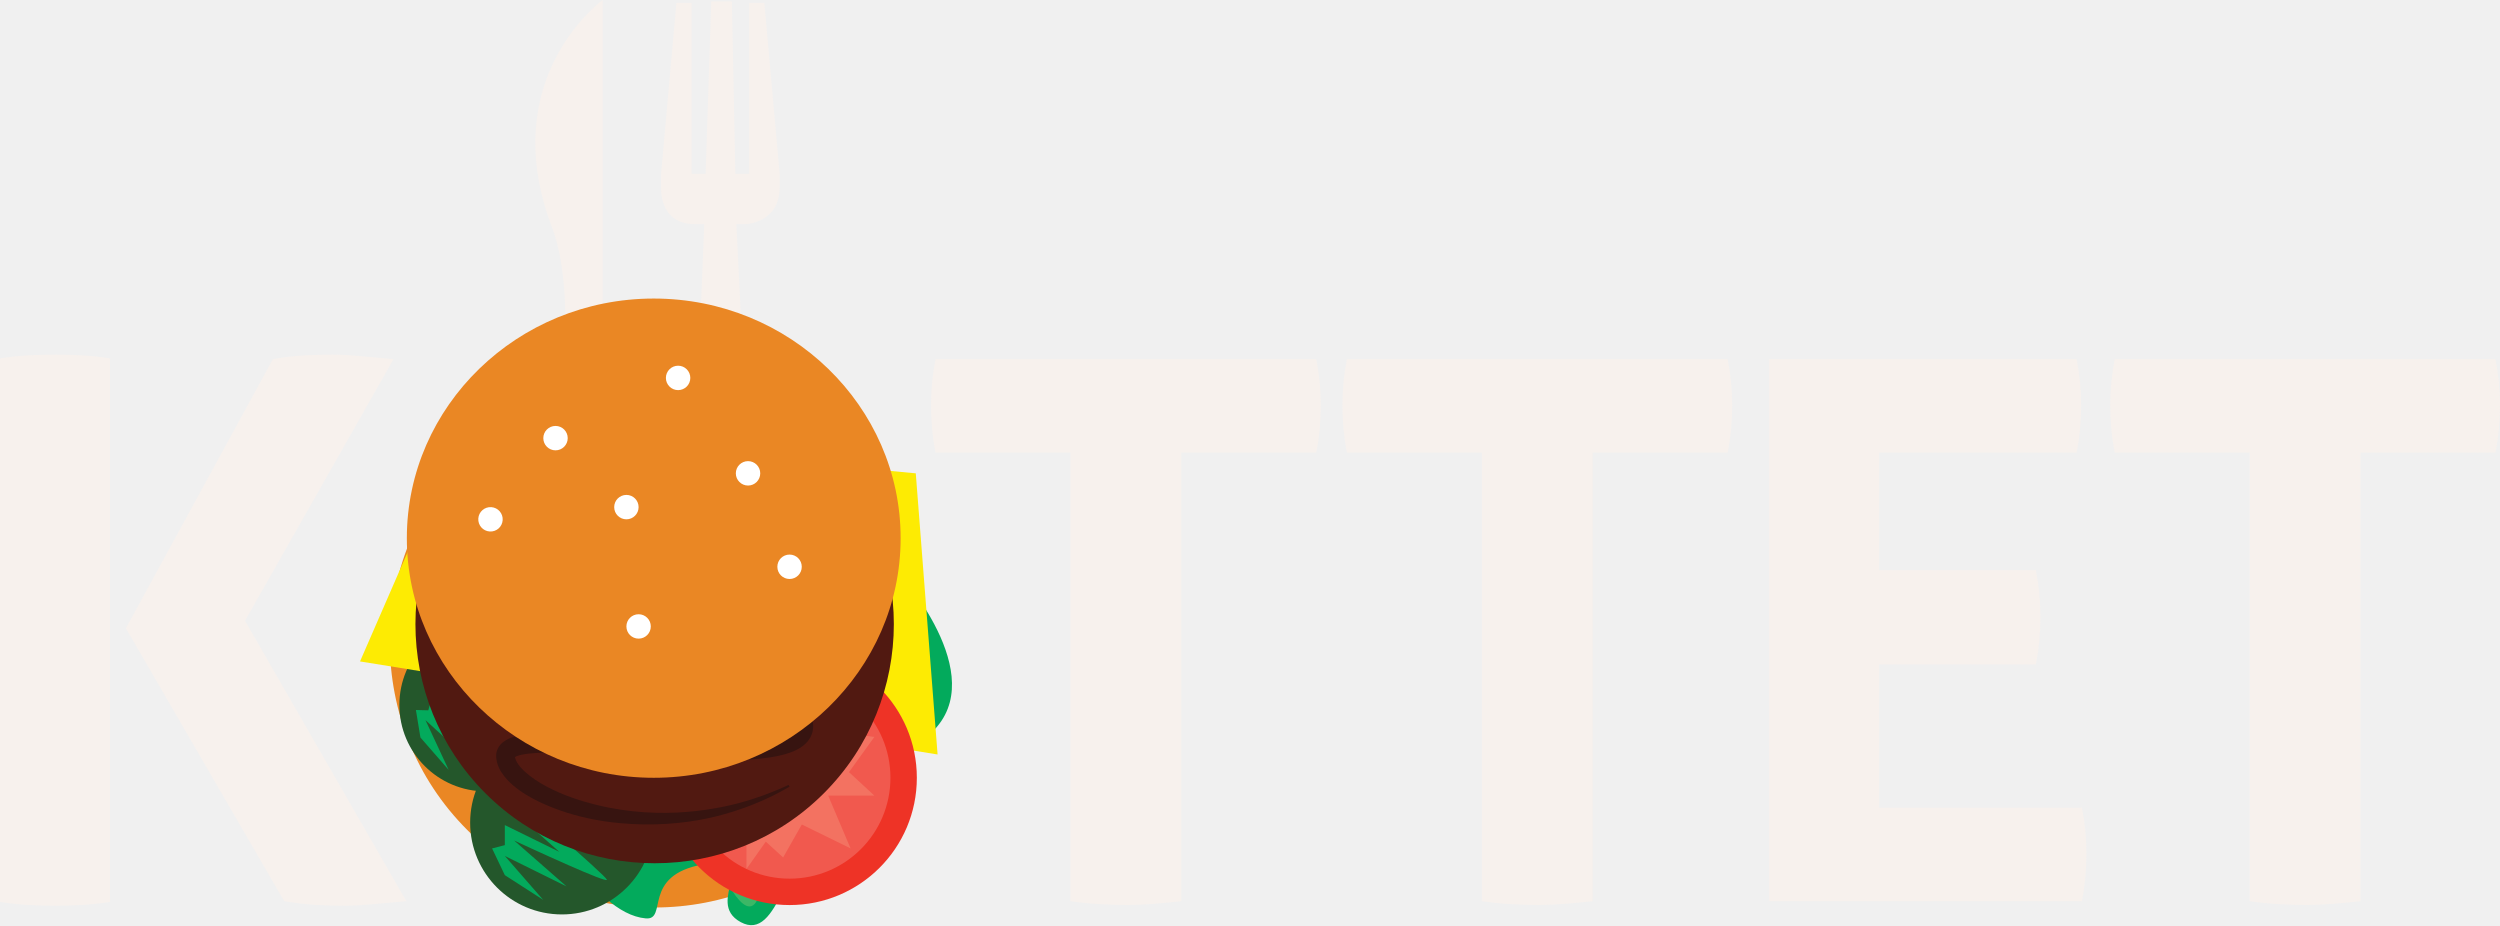
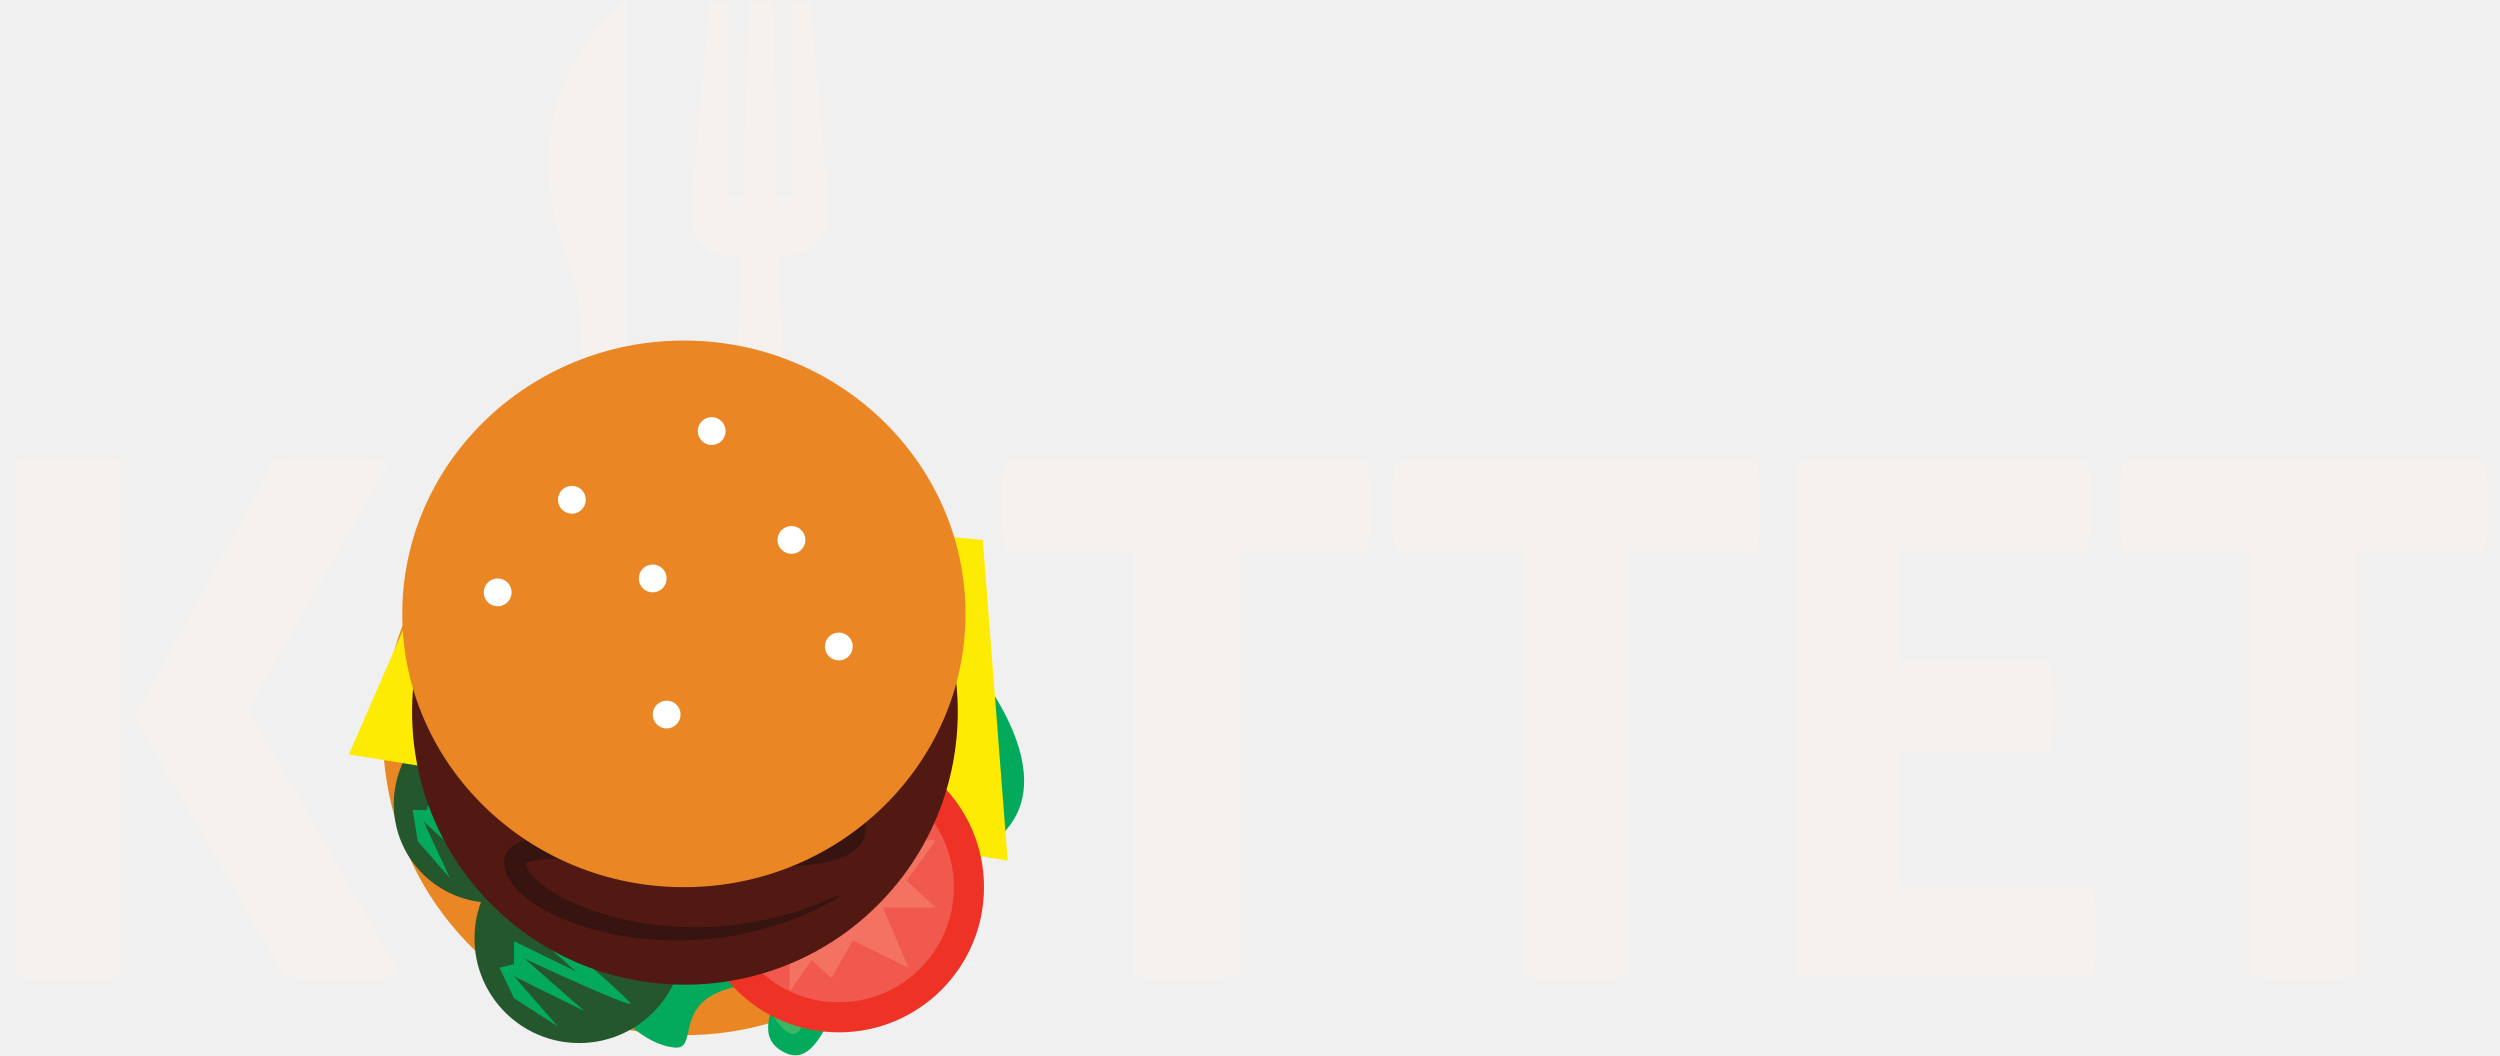
- <svg xmlns="http://www.w3.org/2000/svg" version="1.1" id="Layer_1" x="0px" y="0px" width="495.105px" height="183.225px" viewBox="0 0 495.105 183.225" enable-background="new 0 0 495.105 183.225" xml:space="preserve">
+ <svg xmlns="http://www.w3.org/2000/svg" version="1.1" id="Layer_1" x="0px" y="0px" width="434.055px" height="183.225px" viewBox="8.727 0 434.055 183.225" enable-background="new 8.727 0 434.055 183.225" xml:space="preserve">
  <g>
-     <path fill="#F7F1ED" d="M151.373,0.566l-3.029,0.002l-0.002,33.846h-2.714L144.946,0.29l-4.087,0.003l-1.118,34.122h-2.757V0.568   h-3.029l-3.031,33.846l-0.001,2.69c0,0-0.507,7.285,6.684,7.285c0.663,0.002,1.27,0,1.863,0l-1.396,34.851h9.479l-1.725-34.851   c1.295,0,1.891,0,1.891,0s6.683-0.271,6.685-7.285v-2.69L151.373,0.566z" />
-     <path fill="#F7F1ED" d="M110.712,80.353h8.645V0c0,0-21.3,15.377-10.076,44.902C114.318,58.147,110.712,80.353,110.712,80.353z" />
-     <path fill="#EA8724" d="M166.743,164.38c-20.456,20.455-53.74,20.455-74.195,0c-20.456-20.455-20.456-53.737,0-74.192   c20.455-20.458,53.739-20.458,74.195,0C187.196,110.642,187.196,143.925,166.743,164.38z" />
-     <path fill="#F7F1ED" d="M0,70.975c1.888-0.3,3.731-0.497,5.524-0.599c1.791-0.096,3.631-0.147,5.523-0.147   c1.691,0,3.434,0.053,5.225,0.147c1.793,0.103,3.633,0.299,5.525,0.599V178.62c-1.893,0.297-3.732,0.498-5.525,0.598   c-1.791,0.101-3.583,0.149-5.375,0.149c-1.791,0-3.583-0.05-5.374-0.149c-1.793-0.1-3.637-0.301-5.524-0.598L0,70.975L0,70.975z    M24.932,124.425l29.114-53.302c2.289-0.396,4.406-0.645,6.346-0.747c1.94-0.096,3.705-0.147,5.3-0.147   c1.691,0,3.583,0.1,5.673,0.298c2.09,0.201,4.279,0.399,6.569,0.597l-29.413,51.81l31.951,55.54   c-2.291,0.196-4.505,0.395-6.644,0.598c-2.142,0.197-4.059,0.298-5.748,0.298c-1.593,0-3.359-0.05-5.3-0.149   c-1.941-0.1-4.108-0.352-6.496-0.745L24.932,124.425z" />
-     <path fill="#F7F1ED" d="M212.003,89.637h-26.726c-0.598-2.985-0.896-6.121-0.896-9.407c0-3.083,0.299-6.121,0.896-9.107h75.399   c0.596,2.986,0.896,6.024,0.896,9.107c0,3.286-0.3,6.421-0.896,9.407H233.95v88.835c-1.792,0.196-3.584,0.373-5.374,0.522   c-1.793,0.148-3.536,0.223-5.227,0.223c-1.693,0-3.508-0.051-5.45-0.147c-1.941-0.103-3.905-0.3-5.896-0.598V89.637z" />
-     <path fill="#F7F1ED" d="M293.475,89.637h-26.726c-0.595-2.985-0.893-6.121-0.893-9.407c0-3.083,0.298-6.121,0.893-9.107h75.399   c0.597,2.986,0.896,6.024,0.896,9.107c0,3.286-0.299,6.421-0.896,9.407h-26.727v88.835c-1.793,0.196-3.582,0.373-5.375,0.522   c-1.792,0.148-3.533,0.223-5.227,0.223c-1.694,0-3.51-0.051-5.448-0.147c-1.94-0.103-3.908-0.3-5.897-0.598V89.637L293.475,89.637z   " />
-     <path fill="#F7F1ED" d="M350.343,71.123h60.914c0.6,2.986,0.896,6.024,0.896,9.107c0,3.286-0.297,6.421-0.896,9.407h-39.116v23.289   h31.055c0.599,3.188,0.896,6.272,0.896,9.259c0,3.186-0.298,6.321-0.896,9.406h-31.055v28.365h40.162   c0.6,2.987,0.896,6.025,0.896,9.108c0,3.285-0.298,6.421-0.896,9.406h-61.96V71.123z" />
-     <path fill="#F7F1ED" d="M445.536,89.637H418.81c-0.597-2.985-0.896-6.121-0.896-9.407c0-3.083,0.301-6.121,0.896-9.107h75.399   c0.596,2.986,0.896,6.024,0.896,9.107c0,3.286-0.301,6.421-0.896,9.407h-26.727v88.835c-1.792,0.196-3.584,0.373-5.375,0.522   c-1.793,0.148-3.535,0.223-5.225,0.223c-1.696,0-3.511-0.051-5.451-0.147c-1.94-0.103-3.908-0.3-5.896-0.598L445.536,89.637   L445.536,89.637z" />
-     <path fill="#03AA5C" d="M177.018,112.247c0,0,18.502,19.817,8.605,31.607c-9.895,11.79-13.489,6.377-21.589,15.881   c-8.101,9.502-9.834,26.944-17.339,22.887c-7.501-4.059,4.879-13.62-7.438-11.436c-12.318,2.183-6.892,11.084-11.368,10.695   c-10.808-0.935-20.967-22.372-20.967-22.372L177.018,112.247z" />
-     <circle fill="#24572B" cx="111.282" cy="162.924" r="18.172" />
-     <path fill="#03AA5C" d="M99.975,173.315l7.595,4.896l-7.595-8.7l12.226,6.039l-10.392-9.098c0,0,5.72,2.67,10.778,4.894   c4.105,1.803,7.771,3.311,7.592,2.86c-0.397-1.004-17.352-15.496-17.352-15.496l16.224,9.751l-17.648-12.195l-1.428,2.853   l10.786,9.579l-10.786-5.299v3.973l-2.52,0.655L99.975,173.315z" />
-     <path fill="#3CB766" d="M149.707,178.675c0,0,8.992-15.629,3.822-13.984c-5.17,1.642-7.542,0.71-12.375,4.122   C141.154,168.812,146.837,183.061,149.707,178.675z" />
-     <path fill="#3CB766" d="M98.057,80.353c0,0-2.601-4.041,7.053-8.593c7.876-3.715,13.05,1.982,17.879,0.673   c4.826-1.31-7.406,6.545-23.9,7.92" />
-     <circle fill="#24572B" cx="96.217" cy="139.605" r="17.123" />
-     <path fill="#03AA5C" d="M83.263,146.056l5.593,6.418l-4.598-9.863l9.486,8.666l-7.026-10.955c0,0,4.481,3.914,8.479,7.248   c3.242,2.705,6.168,5.031,6.123,4.578c-0.097-1.015-11.651-18.567-11.651-18.567l12.134,13.07l-12.787-15.657l-2.038,2.209   l7.258,11.492l-8.378-7.618l-1.039,3.597l-2.451-0.063L83.263,146.056z" />
-     <polygon fill="#FDEB03" points="91.241,85.186 181.362,93.741 185.682,149.419 71.298,130.993  " />
-     <circle fill="#EE3326" cx="156.366" cy="154.033" r="25.206" />
-     <circle fill="#F1594E" cx="156.367" cy="154.033" r="19.978" />
-     <polygon fill="#F37261" points="160.492,144.325 173.161,145.942 168.133,152.913 173.161,157.562 164.012,157.562 168.45,168.018    158.794,163.286 155.089,169.813 151.661,166.677 147.827,172.097 147.827,160.756  " />
-     <path fill="#511911" d="M163.158,157.103c-18.48,18.479-48.546,18.479-67.025,0c-18.48-18.48-18.48-48.545,0-67.025   c18.479-18.479,48.545-18.479,67.025,0C181.638,108.558,181.638,138.622,163.158,157.103z" />
+     <path fill="#F7F1ED" d="M149.373,0.566l-3.029,0.002l-0.002,33.846h-2.714L142.946,0.29l-4.087,0.003l-1.118,34.122h-2.757V0.568   h-3.029l-3.031,33.846l-0.001,2.69c0,0-0.507,7.285,6.684,7.285c0.663,0.002,1.27,0,1.863,0l-1.396,34.851h9.479l-1.725-34.851   c1.295,0,1.891,0,1.891,0s6.683-0.271,6.685-7.285v-2.69L149.373,0.566z" />
+     <path fill="#F7F1ED" d="M108.712,80.353h8.645V0c0,0-21.3,15.377-10.076,44.902C112.318,58.147,108.712,80.353,108.712,80.353z" />
+     <path fill="#EA8724" d="M164.743,164.38c-20.456,20.455-53.74,20.455-74.195,0c-20.456-20.455-20.456-53.737,0-74.192   c20.455-20.458,53.739-20.458,74.195,0C185.196,110.642,185.196,143.925,164.743,164.38z" />
+     <path fill="#F7F1ED" d="M11.423,80.079c1.569-0.249,3.1-0.413,4.589-0.497c1.488-0.08,3.017-0.123,4.589-0.123   c1.405,0,2.853,0.043,4.341,0.123c1.49,0.085,3.018,0.248,4.59,0.497v89.437c-1.573,0.246-3.101,0.413-4.59,0.496   c-1.488,0.084-2.977,0.124-4.466,0.124c-1.488,0-2.977-0.041-4.465-0.124c-1.489-0.083-3.021-0.25-4.589-0.496L11.423,80.079   L11.423,80.079z M32.138,124.488l24.189-44.286c1.902-0.329,3.661-0.536,5.273-0.621c1.612-0.08,3.078-0.123,4.403-0.123   c1.405,0,2.977,0.083,4.713,0.248c1.736,0.167,3.555,0.332,5.458,0.496l-24.438,43.046l26.547,46.146   c-1.904,0.163-3.744,0.328-5.521,0.497c-1.78,0.163-3.373,0.247-4.776,0.247c-1.324,0-2.791-0.041-4.403-0.124   s-3.413-0.292-5.397-0.619L32.138,124.488z" />
+     <path fill="#F7F1ED" d="M205.566,95.585H183.36c-0.497-2.48-0.744-5.085-0.744-7.816c0-2.562,0.249-5.085,0.744-7.567h62.646   c0.495,2.481,0.745,5.005,0.745,7.567c0,2.73-0.25,5.334-0.745,7.816h-22.205v73.809c-1.489,0.163-2.978,0.311-4.465,0.435   c-1.49,0.123-2.938,0.185-4.343,0.185c-1.406,0-2.915-0.042-4.528-0.122c-1.612-0.086-3.244-0.249-4.898-0.497V95.585z" />
+     <path fill="#F7F1ED" d="M273.257,95.585h-22.205c-0.495-2.48-0.742-5.085-0.742-7.816c0-2.562,0.248-5.085,0.742-7.567h62.646   c0.496,2.481,0.744,5.005,0.744,7.567c0,2.73-0.248,5.334-0.744,7.816h-22.206v73.809c-1.489,0.163-2.976,0.311-4.466,0.435   c-1.488,0.123-2.936,0.185-4.342,0.185c-1.408,0-2.916-0.042-4.527-0.122c-1.612-0.086-3.247-0.249-4.899-0.497V95.585   L273.257,95.585z" />
+     <path fill="#F7F1ED" d="M320.506,80.202h50.61c0.498,2.481,0.745,5.005,0.745,7.567c0,2.73-0.247,5.334-0.745,7.816h-32.5v19.35   h25.802c0.497,2.649,0.744,5.212,0.744,7.693c0,2.646-0.247,5.252-0.744,7.814h-25.802v23.567h33.369   c0.498,2.482,0.744,5.007,0.744,7.568c0,2.729-0.247,5.334-0.744,7.814h-51.479V80.202z" />
+     <path fill="#F7F1ED" d="M399.597,95.585h-22.205c-0.496-2.48-0.745-5.085-0.745-7.816c0-2.562,0.25-5.085,0.745-7.567h62.646   c0.495,2.481,0.744,5.005,0.744,7.567c0,2.73-0.249,5.334-0.744,7.816h-22.206v73.809c-1.489,0.163-2.978,0.311-4.466,0.435   c-1.489,0.123-2.938,0.185-4.341,0.185c-1.409,0-2.917-0.042-4.529-0.122c-1.612-0.086-3.247-0.249-4.898-0.497V95.585   L399.597,95.585z" />
+     <path fill="#03AA5C" d="M175.018,112.247c0,0,18.502,19.817,8.605,31.607c-9.895,11.79-13.489,6.377-21.589,15.881   c-8.101,9.502-9.834,26.944-17.339,22.887c-7.501-4.059,4.879-13.62-7.438-11.436c-12.318,2.183-6.892,11.084-11.368,10.695   c-10.808-0.935-20.967-22.372-20.967-22.372L175.018,112.247z" />
+     <circle fill="#24572B" cx="109.282" cy="162.924" r="18.172" />
+     <path fill="#03AA5C" d="M97.975,173.315l7.595,4.896l-7.595-8.7l12.226,6.039l-10.392-9.098c0,0,5.72,2.67,10.778,4.894   c4.105,1.803,7.771,3.311,7.592,2.86c-0.397-1.004-17.352-15.496-17.352-15.496l16.224,9.751l-17.648-12.195l-1.428,2.853   l10.786,9.579l-10.786-5.299v3.973l-2.52,0.655L97.975,173.315z" />
+     <path fill="#3CB766" d="M147.707,178.675c0,0,8.992-15.629,3.822-13.984c-5.17,1.642-7.542,0.71-12.375,4.122   C139.154,168.812,144.837,183.061,147.707,178.675z" />
+     <path fill="#3CB766" d="M96.057,80.353c0,0-2.601-4.041,7.053-8.593c7.876-3.715,13.05,1.982,17.879,0.673   c4.826-1.31-7.406,6.545-23.9,7.92" />
+     <circle fill="#24572B" cx="94.217" cy="139.605" r="17.123" />
+     <path fill="#03AA5C" d="M81.263,146.056l5.593,6.418l-4.598-9.863l9.486,8.666l-7.026-10.955c0,0,4.481,3.914,8.479,7.248   c3.242,2.705,6.168,5.031,6.123,4.578c-0.097-1.015-11.651-18.567-11.651-18.567l12.134,13.07l-12.787-15.657l-2.038,2.209   l7.258,11.492l-8.378-7.618l-1.039,3.597l-2.451-0.063L81.263,146.056z" />
+     <polygon fill="#FDEB03" points="89.241,85.186 179.362,93.741 183.682,149.419 69.298,130.993  " />
+     <circle fill="#EE3326" cx="154.366" cy="154.033" r="25.206" />
+     <circle fill="#F1594E" cx="154.367" cy="154.033" r="19.978" />
+     <polygon fill="#F37261" points="158.492,144.325 171.161,145.942 166.133,152.913 171.161,157.562 162.012,157.562 166.45,168.018    156.794,163.286 153.089,169.813 149.661,166.677 145.827,172.097 145.827,160.756  " />
+     <path fill="#511911" d="M161.158,157.103c-18.48,18.479-48.546,18.479-67.025,0c-18.48-18.48-18.48-48.545,0-67.025   c18.479-18.479,48.545-18.479,67.025,0C179.638,108.558,179.638,138.622,161.158,157.103z" />
    <g>
-       <path fill="#371410" d="M101.739,123.26c0,0,1.184-0.465,3.451-1.185c2.272-0.697,5.635-1.654,10.012-2.479    c4.373-0.813,9.767-1.569,16.027-1.558c6.235,0.005,13.426,0.769,20.782,3.572c1.837,0.688,3.65,1.569,5.453,2.55    c0.919,0.499,1.731,1.04,2.702,1.63c0.154,0.104,0.536,0.371,0.833,0.674c0.163,0.17,0.335,0.354,0.518,0.68    c0.167,0.275,0.374,0.826,0.299,1.435c-0.034,0.314-0.137,0.586-0.268,0.836c-0.121,0.209-0.279,0.416-0.405,0.533    c-0.281,0.283-0.503,0.41-0.718,0.537c-0.413,0.224-0.739,0.33-1.058,0.43c-1.238,0.361-2.294,0.447-3.385,0.562    c-1.08,0.096-2.149,0.149-3.222,0.19c-2.144,0.084-4.298,0.097-6.479,0.058c-4.359-0.04-8.813-0.248-13.36-0.439    c-4.547-0.188-9.188-0.377-13.904-0.486c-2.358-0.053-4.736-0.085-7.128-0.073c-2.391,0.039-4.798,0.119-7.208,0.289    c-2.404,0.188-4.827,0.474-7.154,1.043c-1.145,0.297-2.319,0.666-3.189,1.307c-0.43,0.318-0.724,0.703-0.773,1.094    c-0.011,0.119-0.016,0.159-0.001,0.341c0.015,0.085,0.032,0.167,0.069,0.276c0.073,0.197,0.198,0.385,0.366,0.559    c0.703,0.706,1.892,1.11,3.032,1.408c1.168,0.283,2.383,0.456,3.606,0.588c2.45,0.259,4.942,0.342,7.44,0.337    c4.998-0.005,10.03-0.203,15.068-0.438c5.039-0.223,10.087-0.497,15.146-0.551c2.531-0.035,5.064-0.022,7.606,0.1    c2.543,0.128,5.093,0.312,7.687,0.827c1.299,0.27,2.611,0.595,3.968,1.226c0.675,0.322,1.375,0.725,2.041,1.364    c0.662,0.614,1.274,1.612,1.406,2.695c0.022,0.134,0.029,0.265,0.036,0.396c0.002,0.103,0.008,0.052,0.006,0.277l-0.003,0.115    c0.005,0.071-0.033,0.527-0.086,0.757c-0.1,0.515-0.297,1.021-0.562,1.464c-0.536,0.896-1.264,1.478-1.946,1.914    c-1.387,0.842-2.723,1.212-4.022,1.52c-2.598,0.574-5.094,0.753-7.559,0.867c-2.462,0.104-4.884,0.101-7.276,0.058    c-4.781-0.131-9.44-0.429-13.983-0.701c-4.539-0.303-8.966-0.64-13.232-0.77c-2.129-0.064-4.225-0.07-6.215,0.034    c-0.988,0.062-1.961,0.157-2.814,0.338c-0.419,0.091-0.819,0.205-1.098,0.33c-0.294,0.113-0.406,0.271-0.31,0.125    c0.038-0.077,0.056-0.174,0.044-0.243l0.008,0.19c0.001,0.074,0.006,0.127,0.013,0.121c0.017,0.036-0.003,0.024,0.021,0.104    c0.057,0.262,0.175,0.567,0.362,0.882c0.365,0.629,0.924,1.271,1.562,1.85c1.28,1.169,2.819,2.163,4.4,2.998    c3.179,1.676,6.547,2.788,9.796,3.586c3.256,0.806,6.435,1.252,9.437,1.455c6.017,0.404,11.304-0.219,15.57-1.072    c4.274-0.873,7.528-2.049,9.709-2.916c1.095-0.428,1.922-0.793,2.476-1.045s0.84-0.383,0.84-0.383l0.187,0.354    c0,0-0.275,0.156-0.809,0.46c-0.533,0.305-1.332,0.745-2.397,1.276c-2.126,1.066-5.347,2.479-9.655,3.697    c-4.297,1.235-9.733,2.119-16.015,2.043c-6.256-0.119-13.445-1.063-20.654-4.45c-1.79-0.87-3.586-1.892-5.26-3.331    c-0.833-0.724-1.643-1.555-2.322-2.639c-0.337-0.539-0.634-1.164-0.82-1.885c-0.051-0.162-0.089-0.429-0.122-0.64    c-0.02-0.131-0.025-0.203-0.028-0.256l-0.013-0.19c-0.038-0.574,0.083-1.188,0.36-1.717c0.583-1.061,1.383-1.488,2.008-1.81    c0.652-0.313,1.25-0.486,1.838-0.637c1.169-0.285,2.28-0.421,3.389-0.525c2.211-0.201,4.397-0.204,6.6-0.181    c4.402,0.066,8.865,0.31,13.411,0.565c4.542,0.287,9.165,0.587,13.839,0.733c2.334,0.09,4.683,0.141,7.021,0.09    c2.33-0.056,4.683-0.193,6.852-0.629c1.068-0.217,2.114-0.535,2.831-0.961c0.349-0.21,0.594-0.435,0.692-0.598    c0.053-0.084,0.083-0.154,0.105-0.242c0.007-0.072,0.01,0.078,0.021-0.156l0.006-0.115c-0.004,0.148-0.003,0.021-0.004,0.047    c0-0.021,0.003-0.046-0.003-0.063c-0.016-0.146-0.054-0.275-0.28-0.513c-0.215-0.225-0.585-0.475-1.02-0.688    c-0.877-0.438-1.979-0.759-3.102-1.011c-4.58-0.977-9.604-1.133-14.566-1.323c-4.989-0.136-10.028-0.191-15.075-0.229    c-5.048-0.058-10.105-0.06-15.154-0.306c-2.523-0.137-5.046-0.287-7.563-0.613c-1.258-0.17-2.515-0.385-3.762-0.719    c-1.233-0.356-2.532-0.723-3.614-1.787c-0.26-0.272-0.49-0.61-0.628-0.999c-0.065-0.184-0.116-0.405-0.137-0.628    c-0.012-0.127-0.015-0.396,0.016-0.586c0.128-0.856,0.712-1.486,1.267-1.889c1.152-0.806,2.386-1.182,3.603-1.522    c2.447-0.638,4.906-0.928,7.344-1.186c2.438-0.262,4.864-0.428,7.272-0.554c2.407-0.15,4.798-0.262,7.168-0.349    c4.741-0.172,9.4-0.254,13.955-0.324c4.544-0.063,8.99-0.126,13.317-0.187c2.154-0.048,4.275-0.081,6.34-0.165    c1.031-0.046,2.05-0.105,3.035-0.199c0.968-0.094,1.969-0.229,2.694-0.43c0.169-0.047,0.327-0.107,0.36-0.126    c0.003-0.001,0.001-0.007-0.104,0.091c-0.072,0.07-0.28,0.338-0.325,0.715c-0.049,0.359,0.093,0.649,0.127,0.713    c0.063,0.103,0.067,0.095,0.057,0.084c-0.058-0.055-0.082-0.086-0.34-0.268c-0.742-0.451-1.574-1.029-2.38-1.478    c-1.641-0.922-3.297-1.761-4.993-2.424c-6.753-2.776-13.572-3.724-19.586-4.049c-6.04-0.274-11.353,0.082-15.703,0.562    c-4.354,0.485-7.756,1.106-10.067,1.563c-2.315,0.456-3.528,0.78-3.528,0.78L101.739,123.26z" />
+       <path fill="#371410" d="M99.739,123.26c0,0,1.184-0.465,3.451-1.185c2.272-0.697,5.635-1.654,10.012-2.479    c4.373-0.813,9.767-1.569,16.027-1.558c6.235,0.005,13.426,0.769,20.782,3.572c1.837,0.688,3.65,1.569,5.453,2.55    c0.919,0.499,1.731,1.04,2.702,1.63c0.154,0.104,0.536,0.371,0.833,0.674c0.163,0.17,0.335,0.354,0.518,0.68    c0.167,0.275,0.374,0.826,0.299,1.435c-0.034,0.314-0.137,0.586-0.268,0.836c-0.121,0.209-0.279,0.416-0.405,0.533    c-0.281,0.283-0.503,0.41-0.718,0.537c-0.413,0.224-0.739,0.33-1.058,0.43c-1.238,0.361-2.294,0.447-3.385,0.562    c-1.08,0.096-2.149,0.149-3.222,0.19c-2.144,0.084-4.298,0.097-6.479,0.058c-4.359-0.04-8.813-0.248-13.36-0.439    c-4.547-0.188-9.188-0.377-13.904-0.486c-2.358-0.053-4.736-0.085-7.128-0.073c-2.391,0.039-4.798,0.119-7.208,0.289    c-2.404,0.188-4.827,0.474-7.154,1.043c-1.145,0.297-2.319,0.666-3.189,1.307c-0.43,0.318-0.724,0.703-0.773,1.094    c-0.011,0.119-0.016,0.159-0.001,0.341c0.015,0.085,0.032,0.167,0.069,0.276c0.073,0.197,0.198,0.385,0.366,0.559    c0.703,0.706,1.892,1.11,3.032,1.408c1.168,0.283,2.383,0.456,3.606,0.588c2.45,0.259,4.942,0.342,7.44,0.337    c4.998-0.005,10.03-0.203,15.068-0.438c5.039-0.223,10.087-0.497,15.146-0.551c2.531-0.035,5.064-0.022,7.606,0.1    c2.543,0.128,5.093,0.312,7.687,0.827c1.299,0.27,2.611,0.595,3.968,1.226c0.675,0.322,1.375,0.725,2.041,1.364    c0.662,0.614,1.274,1.612,1.406,2.695c0.022,0.134,0.029,0.265,0.036,0.396c0.002,0.103,0.008,0.052,0.006,0.277l-0.003,0.115    c0.005,0.071-0.033,0.527-0.086,0.757c-0.1,0.515-0.297,1.021-0.562,1.464c-0.536,0.896-1.264,1.478-1.946,1.914    c-1.387,0.842-2.723,1.212-4.022,1.52c-2.598,0.574-5.094,0.753-7.559,0.867c-2.462,0.104-4.884,0.101-7.276,0.058    c-4.781-0.131-9.44-0.429-13.983-0.701c-4.539-0.303-8.966-0.64-13.232-0.77c-2.129-0.064-4.225-0.07-6.215,0.034    c-0.988,0.062-1.961,0.157-2.814,0.338c-0.419,0.091-0.819,0.205-1.098,0.33c-0.294,0.113-0.406,0.271-0.31,0.125    c0.038-0.077,0.056-0.174,0.044-0.243l0.008,0.19c0.001,0.074,0.006,0.127,0.013,0.121c0.017,0.036-0.003,0.024,0.021,0.104    c0.057,0.262,0.175,0.567,0.362,0.882c0.365,0.629,0.924,1.271,1.562,1.85c1.28,1.169,2.819,2.163,4.4,2.998    c3.179,1.676,6.547,2.788,9.796,3.586c3.256,0.806,6.435,1.252,9.437,1.455c6.017,0.404,11.304-0.219,15.57-1.072    c4.274-0.873,7.528-2.049,9.709-2.916c1.095-0.428,1.922-0.793,2.476-1.045s0.84-0.383,0.84-0.383l0.187,0.354    c0,0-0.275,0.156-0.809,0.46c-0.533,0.305-1.332,0.745-2.397,1.276c-2.126,1.066-5.347,2.479-9.655,3.697    c-4.297,1.235-9.733,2.119-16.015,2.043c-6.256-0.119-13.445-1.063-20.654-4.45c-1.79-0.87-3.586-1.892-5.26-3.331    c-0.833-0.724-1.643-1.555-2.322-2.639c-0.337-0.539-0.634-1.164-0.82-1.885c-0.051-0.162-0.089-0.429-0.122-0.64    c-0.02-0.131-0.025-0.203-0.028-0.256l-0.013-0.19c-0.038-0.574,0.083-1.188,0.36-1.717c0.583-1.061,1.383-1.488,2.008-1.81    c0.652-0.313,1.25-0.486,1.838-0.637c1.169-0.285,2.28-0.421,3.389-0.525c2.211-0.201,4.397-0.204,6.6-0.181    c4.402,0.066,8.865,0.31,13.411,0.565c4.542,0.287,9.165,0.587,13.839,0.733c2.334,0.09,4.683,0.141,7.021,0.09    c2.33-0.056,4.683-0.193,6.852-0.629c1.068-0.217,2.114-0.535,2.831-0.961c0.349-0.21,0.594-0.435,0.692-0.598    c0.053-0.084,0.083-0.154,0.105-0.242c0.007-0.072,0.01,0.078,0.021-0.156l0.006-0.115c-0.004,0.148-0.003,0.021-0.004,0.047    c0-0.021,0.003-0.046-0.003-0.063c-0.016-0.146-0.054-0.275-0.28-0.513c-0.215-0.225-0.585-0.475-1.02-0.688    c-0.877-0.438-1.979-0.759-3.102-1.011c-4.58-0.977-9.604-1.133-14.566-1.323c-4.989-0.136-10.028-0.191-15.075-0.229    c-5.048-0.058-10.105-0.06-15.154-0.306c-2.523-0.137-5.046-0.287-7.563-0.613c-1.258-0.17-2.515-0.385-3.762-0.719    c-1.233-0.356-2.532-0.723-3.614-1.787c-0.26-0.272-0.49-0.61-0.628-0.999c-0.065-0.184-0.116-0.405-0.137-0.628    c-0.012-0.127-0.015-0.396,0.016-0.586c0.128-0.856,0.712-1.486,1.267-1.889c1.152-0.806,2.386-1.182,3.603-1.522    c2.447-0.638,4.906-0.928,7.344-1.186c2.438-0.262,4.864-0.428,7.272-0.554c2.407-0.15,4.798-0.262,7.168-0.349    c4.741-0.172,9.4-0.254,13.955-0.324c4.544-0.063,8.99-0.126,13.317-0.187c2.154-0.048,4.275-0.081,6.34-0.165    c1.031-0.046,2.05-0.105,3.035-0.199c0.968-0.094,1.969-0.229,2.694-0.43c0.169-0.047,0.327-0.107,0.36-0.126    c0.003-0.001,0.001-0.007-0.104,0.091c-0.072,0.07-0.28,0.338-0.325,0.715c-0.049,0.359,0.093,0.649,0.127,0.713    c0.063,0.103,0.067,0.095,0.057,0.084c-0.058-0.055-0.082-0.086-0.34-0.268c-0.742-0.451-1.574-1.029-2.38-1.478    c-1.641-0.922-3.297-1.761-4.993-2.424c-6.753-2.776-13.572-3.724-19.586-4.049c-6.04-0.274-11.353,0.082-15.703,0.562    c-4.354,0.485-7.756,1.106-10.067,1.563c-2.315,0.456-3.528,0.78-3.528,0.78L99.739,123.26z" />
    </g>
-     <path fill="#EA8724" d="M129.466,154.033c-26.959,0-48.895-21.288-48.894-47.454c-0.001-26.165,21.933-47.454,48.894-47.454   c26.962,0,48.898,21.289,48.896,47.454C178.364,132.745,156.428,154.033,129.466,154.033z" />
-     <path fill="#FFFFFF" d="M99.549,103.01c-0.091,1.333-1.242,2.34-2.574,2.248c-1.333-0.09-2.338-1.241-2.251-2.575   c0.092-1.331,1.244-2.338,2.576-2.246C98.633,100.526,99.64,101.679,99.549,103.01z" />
-     <circle fill="#FFFFFF" cx="124.053" cy="100.43" r="2.417" />
-     <circle fill="#FFFFFF" cx="148.143" cy="93.741" r="2.418" />
-     <path fill="#FFFFFF" d="M136.712,74.844c0,1.335-1.084,2.417-2.417,2.417c-1.336,0-2.42-1.082-2.42-2.417   c0-1.336,1.084-2.419,2.42-2.419C135.627,72.425,136.712,73.508,136.712,74.844z" />
-     <circle fill="#FFFFFF" cx="110.016" cy="86.77" r="2.417" />
-     <circle fill="#FFFFFF" cx="156.366" cy="112.247" r="2.418" />
-     <circle fill="#FFFFFF" cx="126.47" cy="124.061" r="2.416" />
+     <path fill="#EA8724" d="M127.466,154.033c-26.959,0-48.895-21.288-48.894-47.454c-0.001-26.165,21.933-47.454,48.894-47.454   c26.962,0,48.898,21.289,48.896,47.454C176.364,132.745,154.428,154.033,127.466,154.033z" />
+     <path fill="#FFFFFF" d="M97.549,103.01c-0.091,1.333-1.242,2.34-2.574,2.248c-1.333-0.09-2.338-1.241-2.251-2.575   c0.092-1.331,1.244-2.338,2.576-2.246C96.633,100.526,97.64,101.679,97.549,103.01z" />
+     <circle fill="#FFFFFF" cx="122.053" cy="100.43" r="2.417" />
+     <circle fill="#FFFFFF" cx="146.143" cy="93.741" r="2.418" />
+     <path fill="#FFFFFF" d="M134.712,74.844c0,1.335-1.084,2.417-2.417,2.417c-1.336,0-2.42-1.082-2.42-2.417   c0-1.336,1.084-2.419,2.42-2.419C133.627,72.425,134.712,73.508,134.712,74.844z" />
+     <circle fill="#FFFFFF" cx="108.016" cy="86.77" r="2.417" />
+     <circle fill="#FFFFFF" cx="154.366" cy="112.247" r="2.418" />
+     <circle fill="#FFFFFF" cx="124.47" cy="124.061" r="2.416" />
  </g>
</svg>
